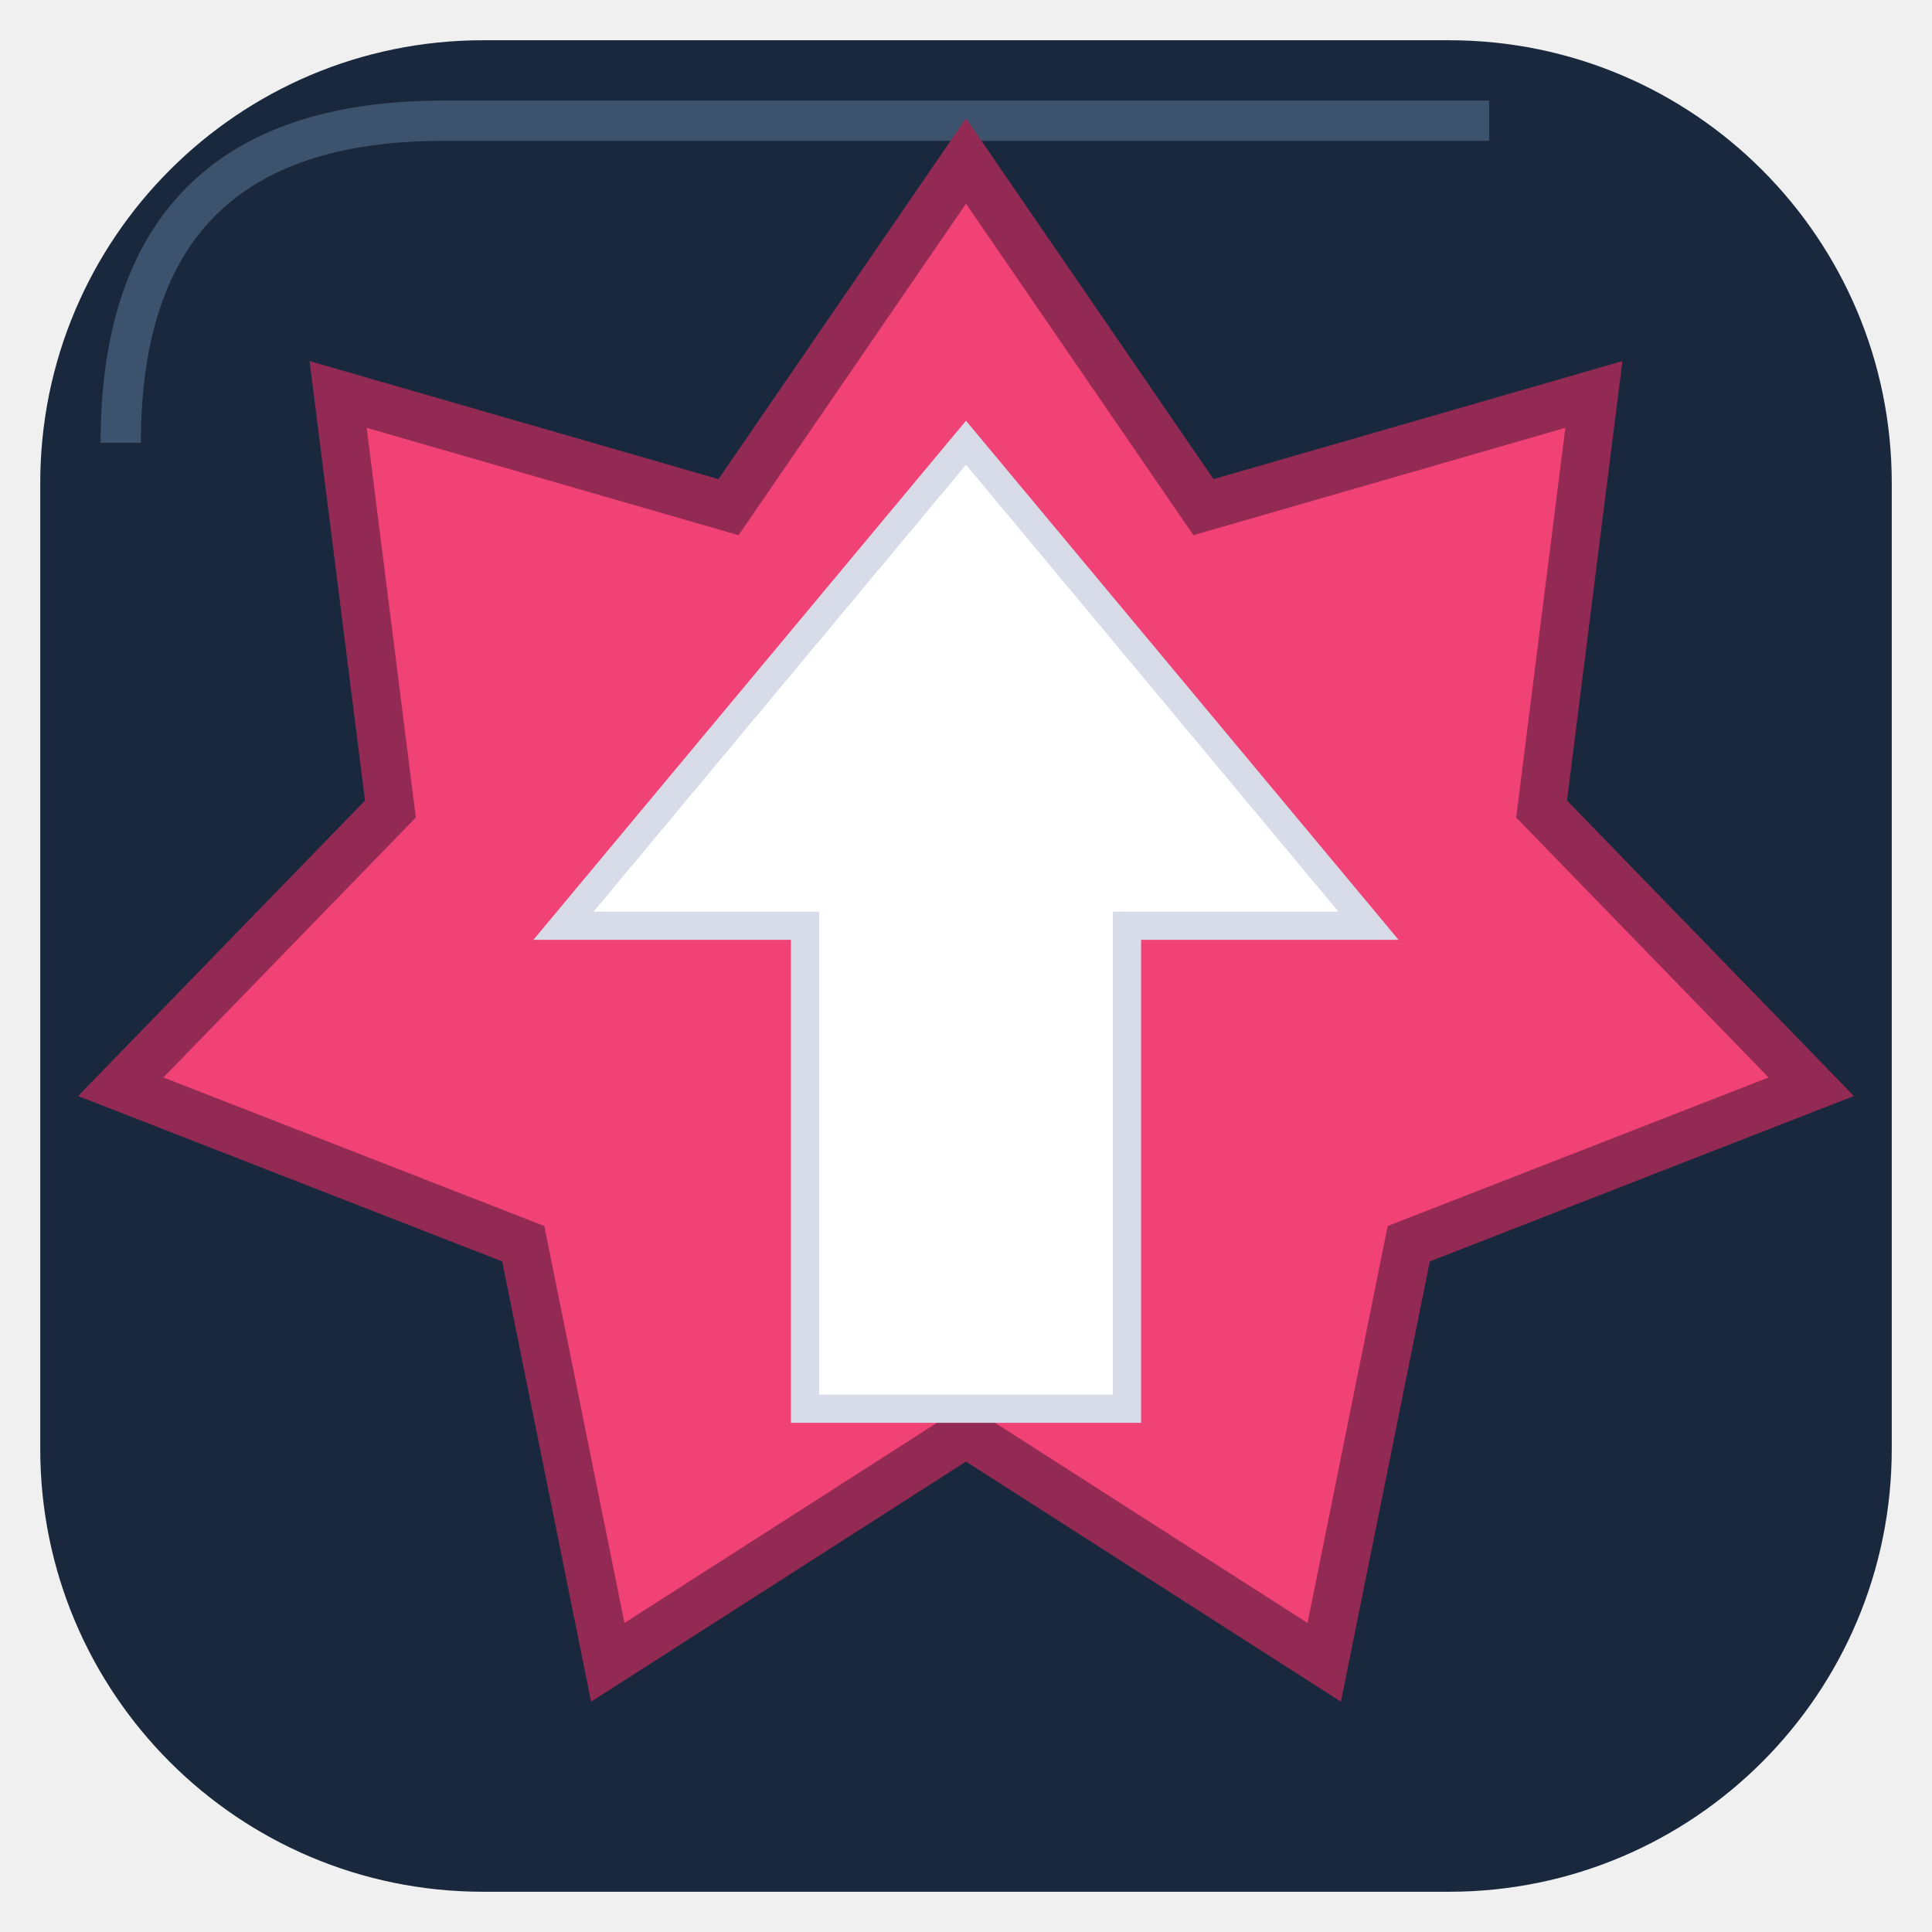
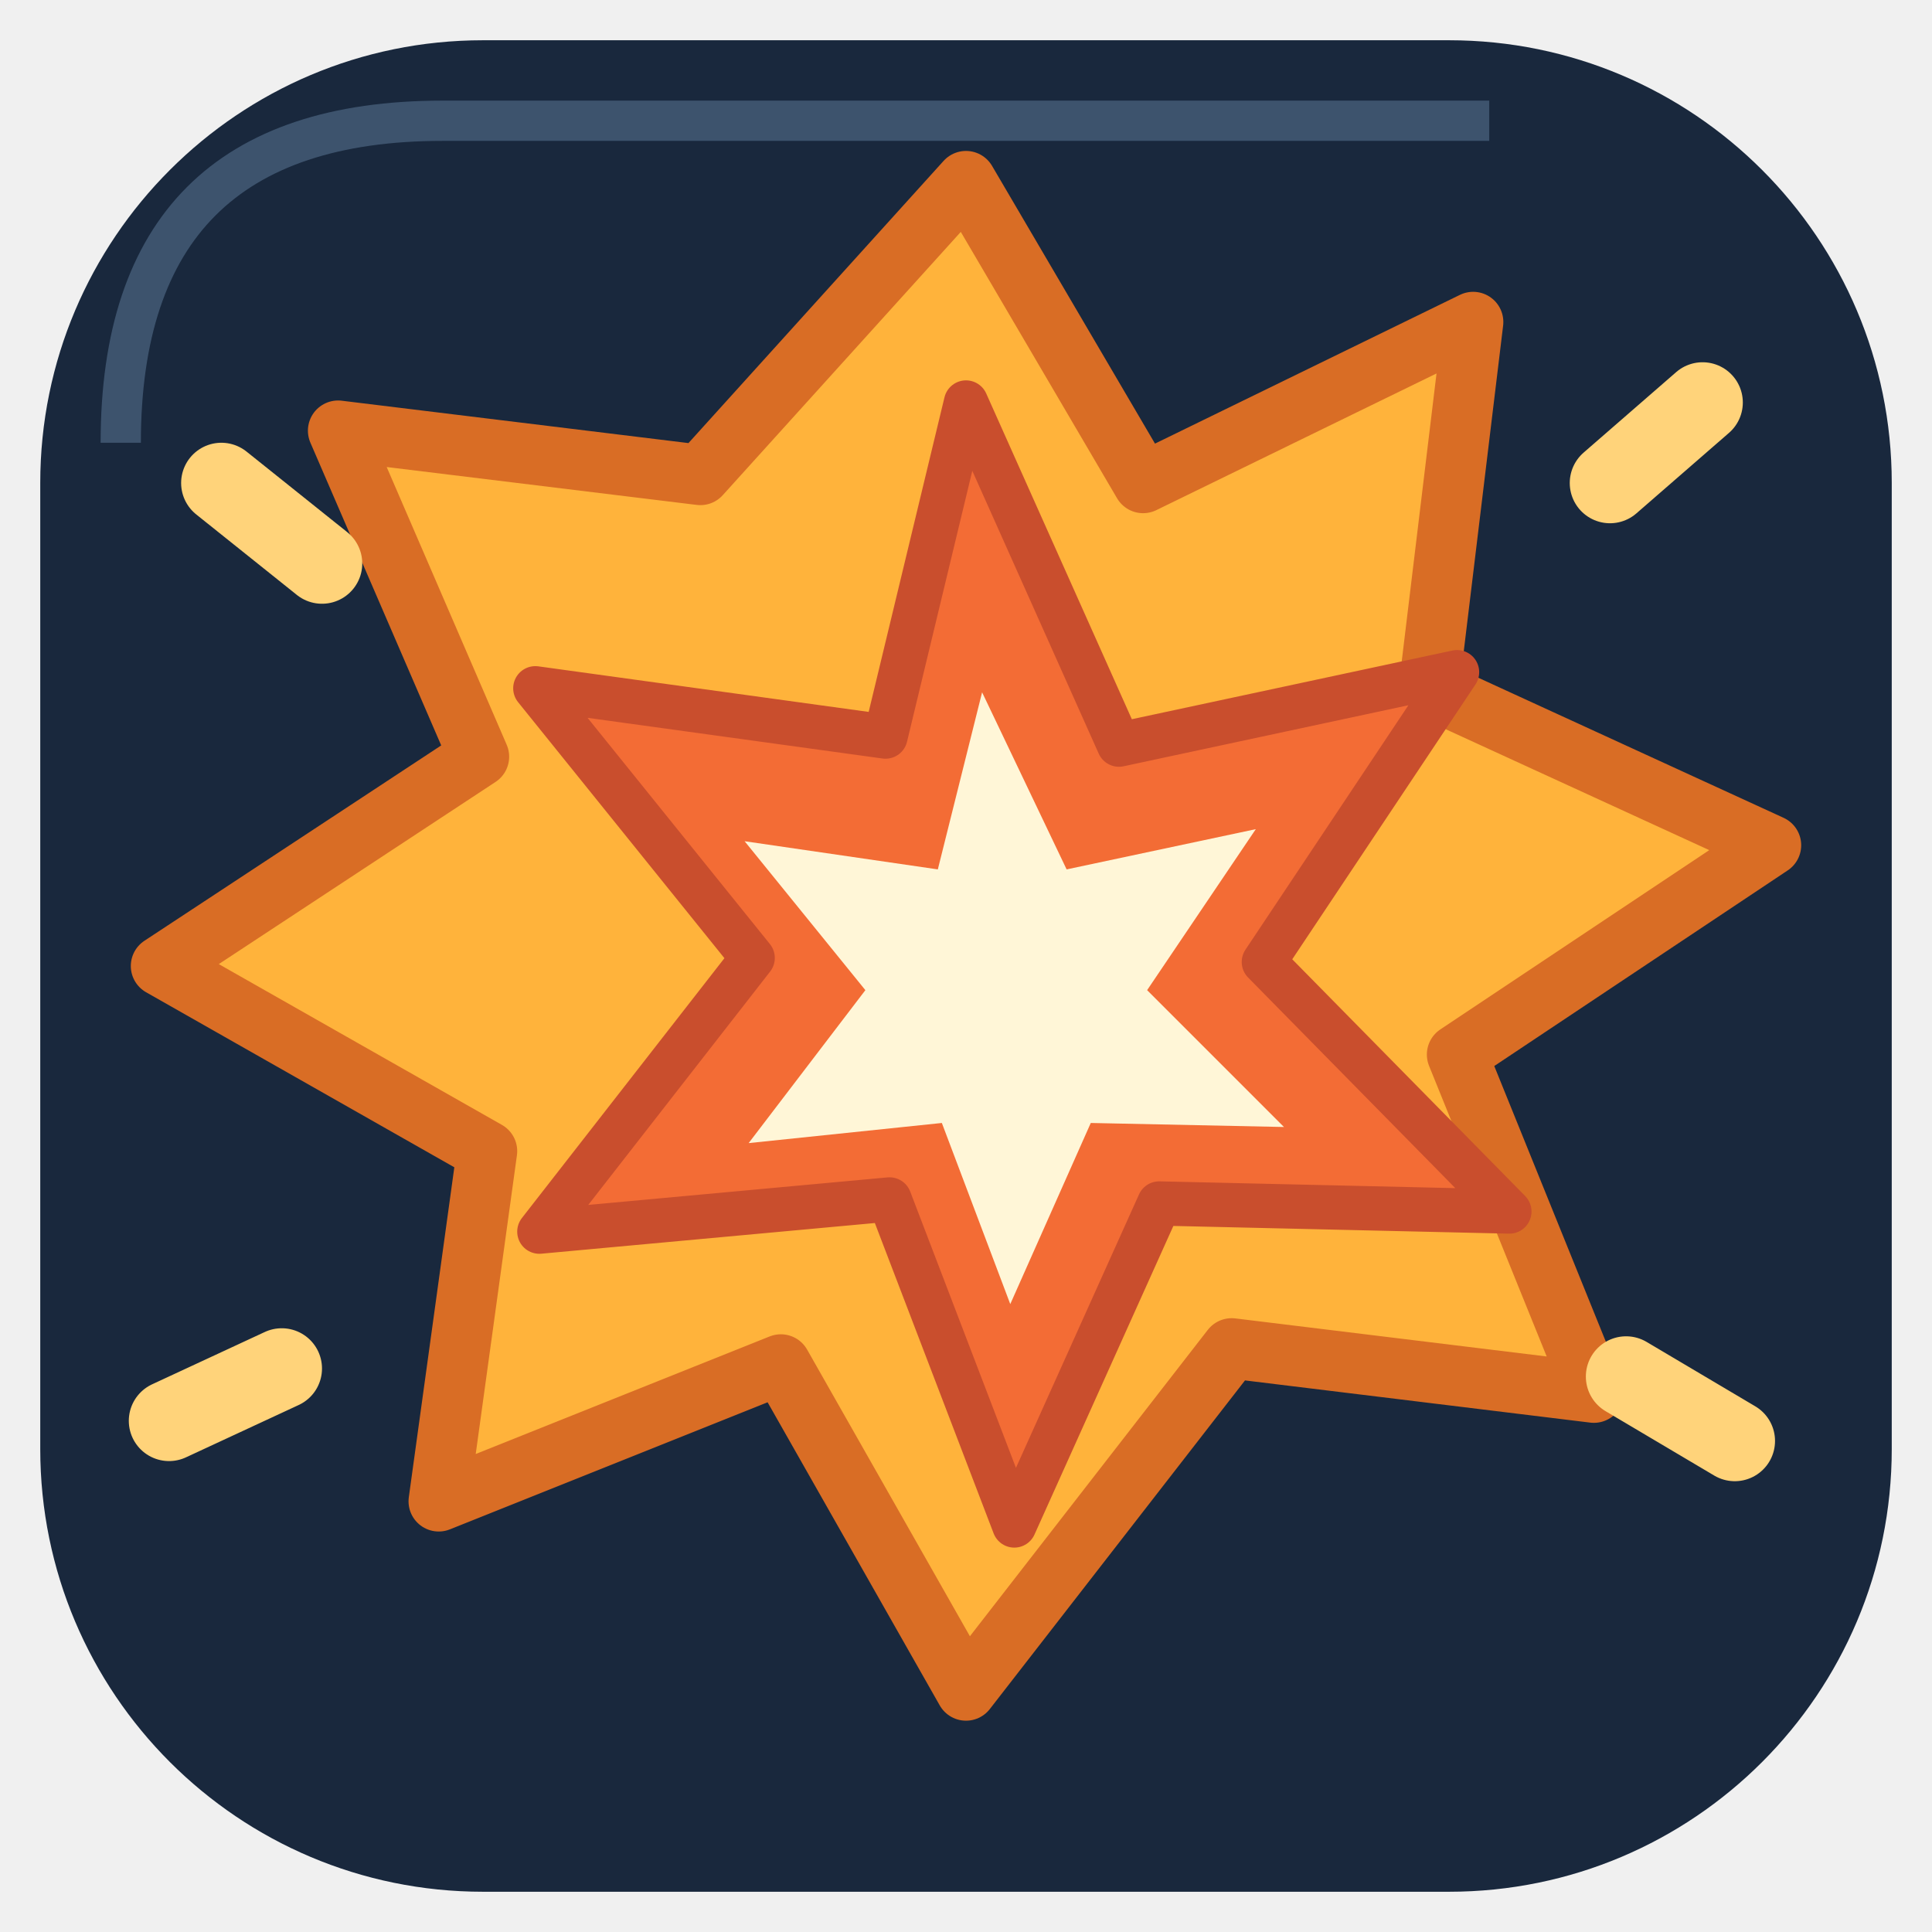
<svg xmlns="http://www.w3.org/2000/svg" width="48" height="48" viewBox="0 0 48 48">
  <rect x="1" y="1" width="46" height="46" rx="11" fill="#19283d" />
  <path d="M3 11q0-8 8-8h26" stroke="#49627e" stroke-width="1" fill="none" opacity=".75" />
-   <path d="M24 4 29.9 12.6 39.6 9.8l-1.3 10.3L45 27l-10 3.9-2.1 10.4L24 35.6 15.1 41.3 13 30.9 3 27l6.7-6.9-1.3-10.3 9.7 2.8Z" fill="#f14276" stroke="#922a53" stroke-width="1.2" />
-   <path d="M24 11 34 23H28v12h-8V23h-6Z" fill="#fff" stroke="#d8dce9" stroke-width=".7" />
+   <path d="M24 4.5 28.4 12l8.2-4-1.1 9.1L44 21l-7.8 5.2 3.4 8.4-9-1.1L24 42l-4.6-8.1-8.5 3.4 1.2-8.7L4 24l7.9-5.2-3.5-8.1 9 1.1Z" fill="#ffb33b" stroke="#d96d25" stroke-width="1.5" stroke-linejoin="round" />
+   <path d="m24 10 3.8 8.5 8.4-1.8-4.8 7.2 6.1 6.2-8.7-.2-3.6 8-3.1-8.1-8.7.8 5.3-6.8-5.4-6.7 8.7 1.2Z" fill="#f36c35" stroke="#c94e2d" stroke-width="1.1" stroke-linejoin="round" />
+   <path d="m24.4 17.2 2.1 4.4 4.7-1-2.7 4 3.4 3.4-4.8-.1-2 4.5-1.7-4.5-4.8.5 2.9-3.8-3-3.7 4.8.7Z" fill="#fff6d7" />
+   <path d="m8 14-2.5-2M40 12l2.3-2M7 34l-2.8 1.3m36.2-1.1 2.7 1.6" stroke="#ffd37a" stroke-width="2" stroke-linecap="round" />
</svg>
